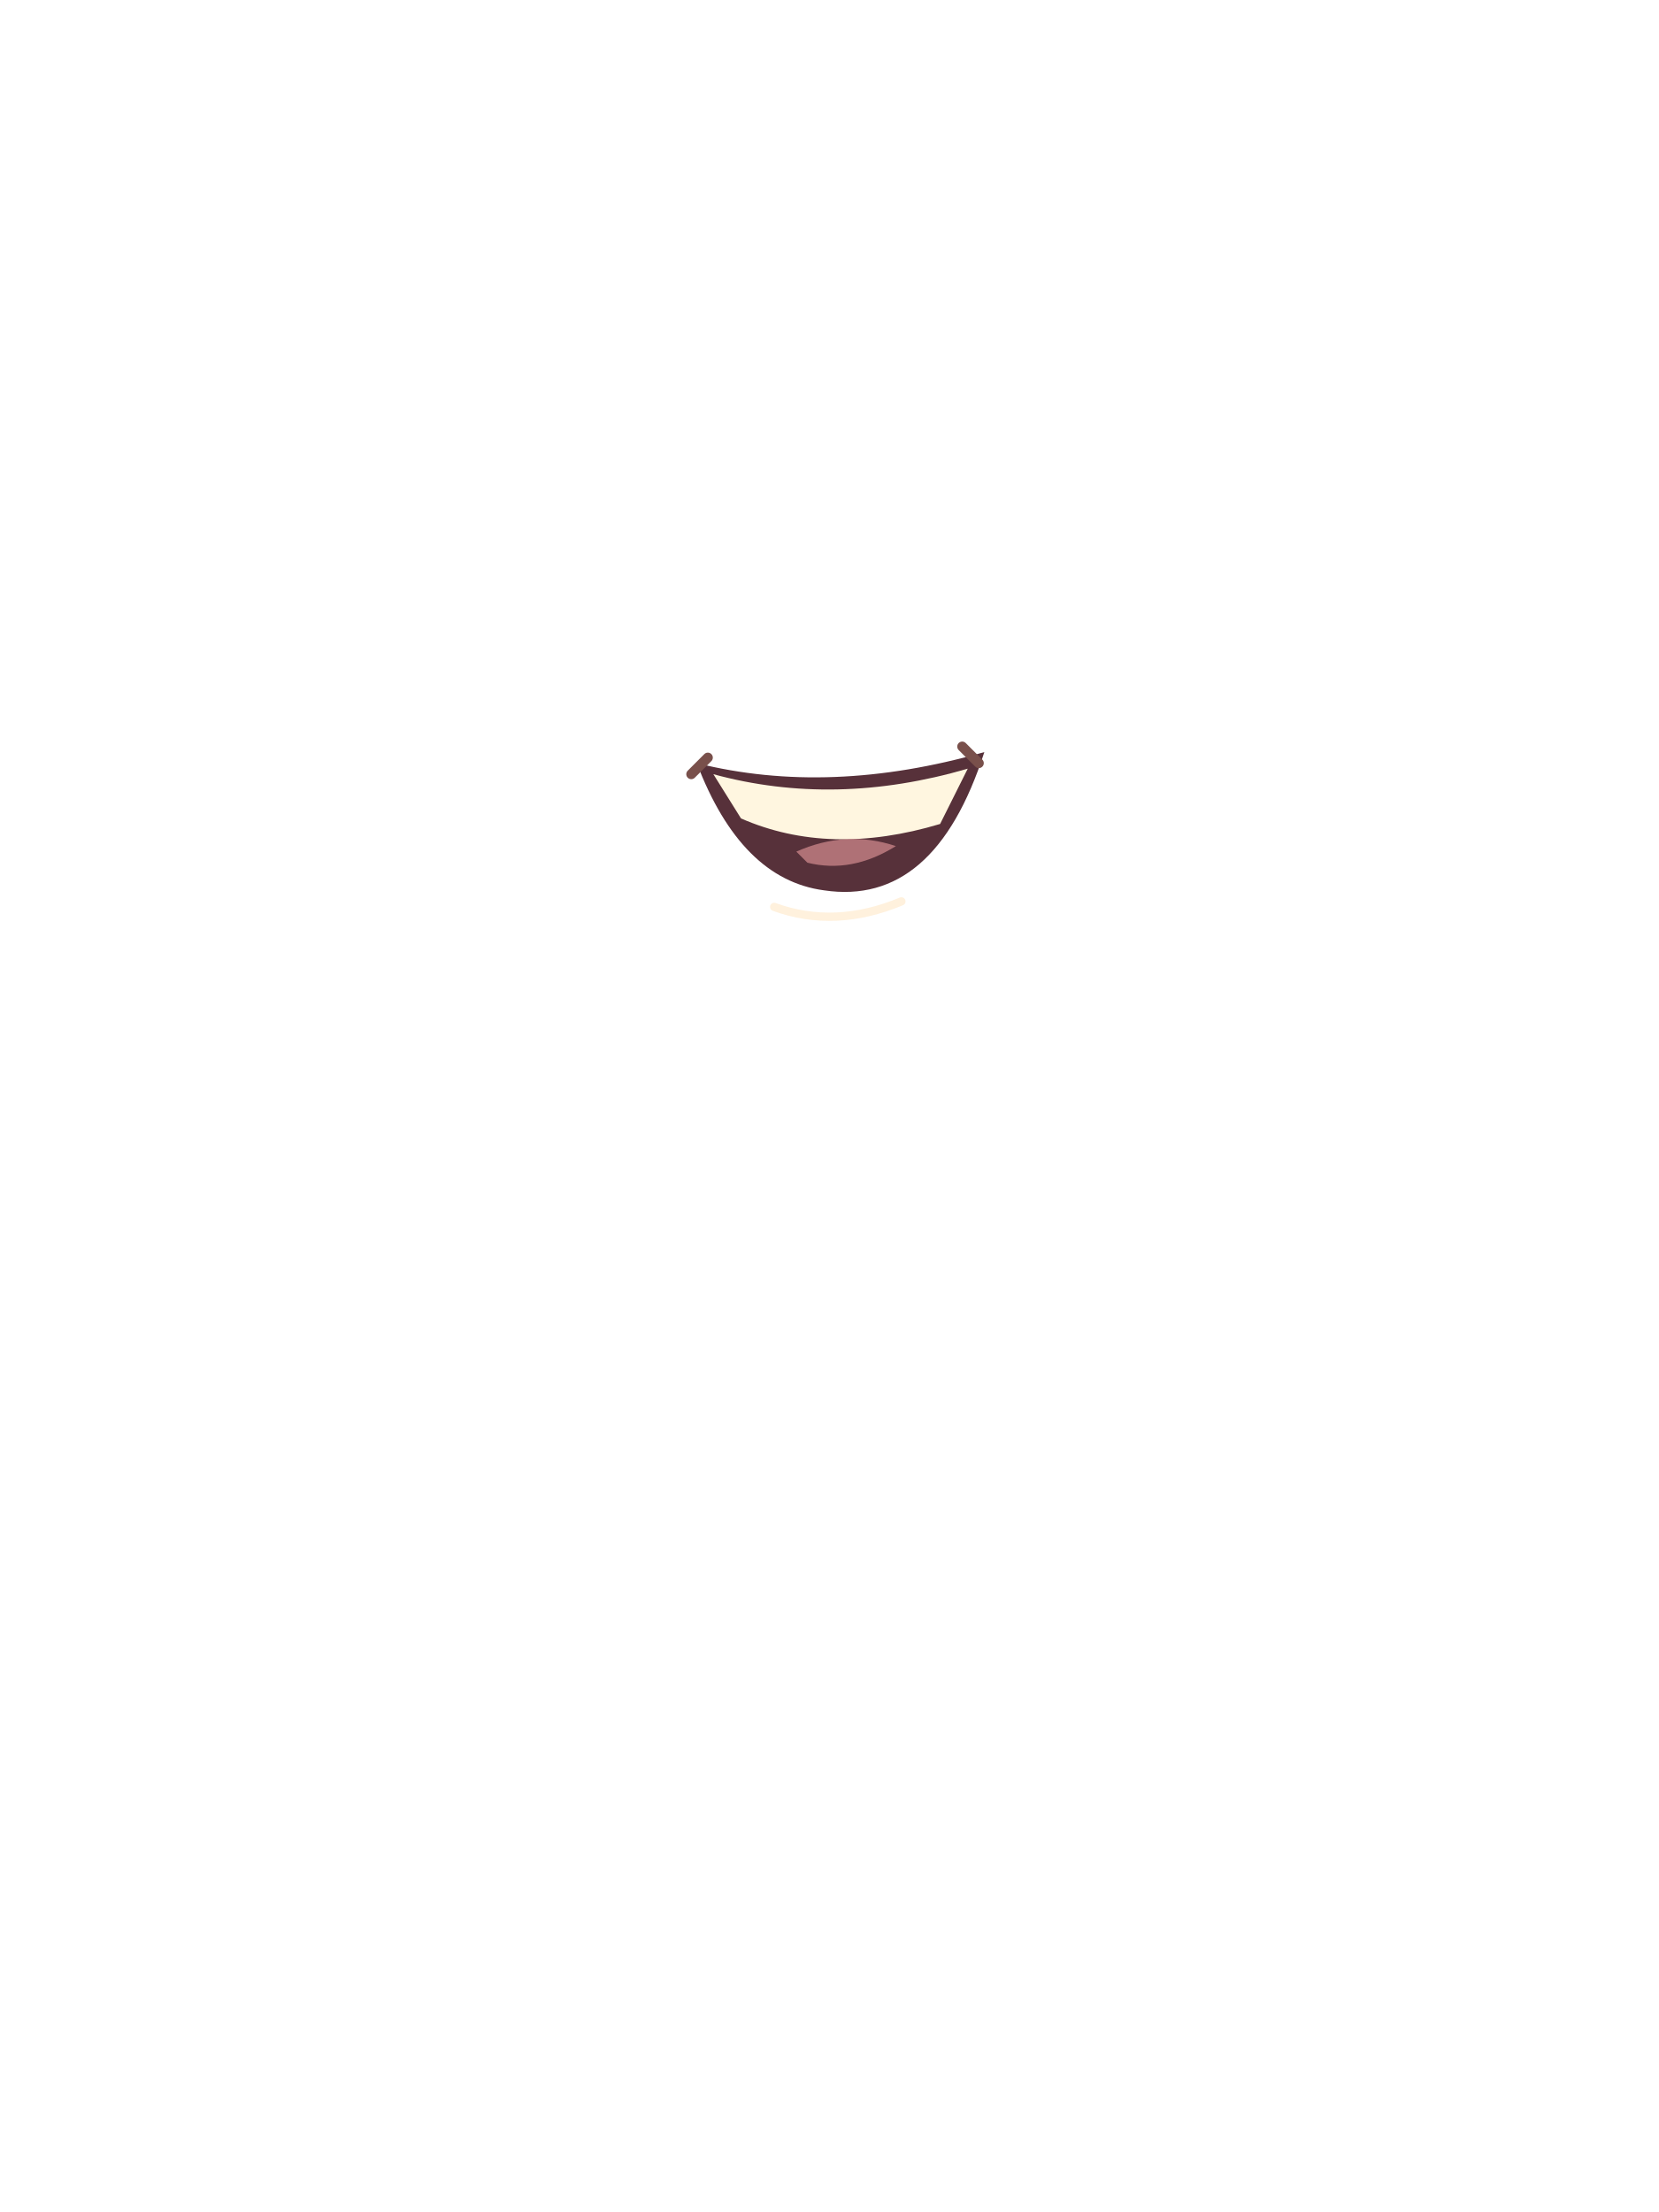
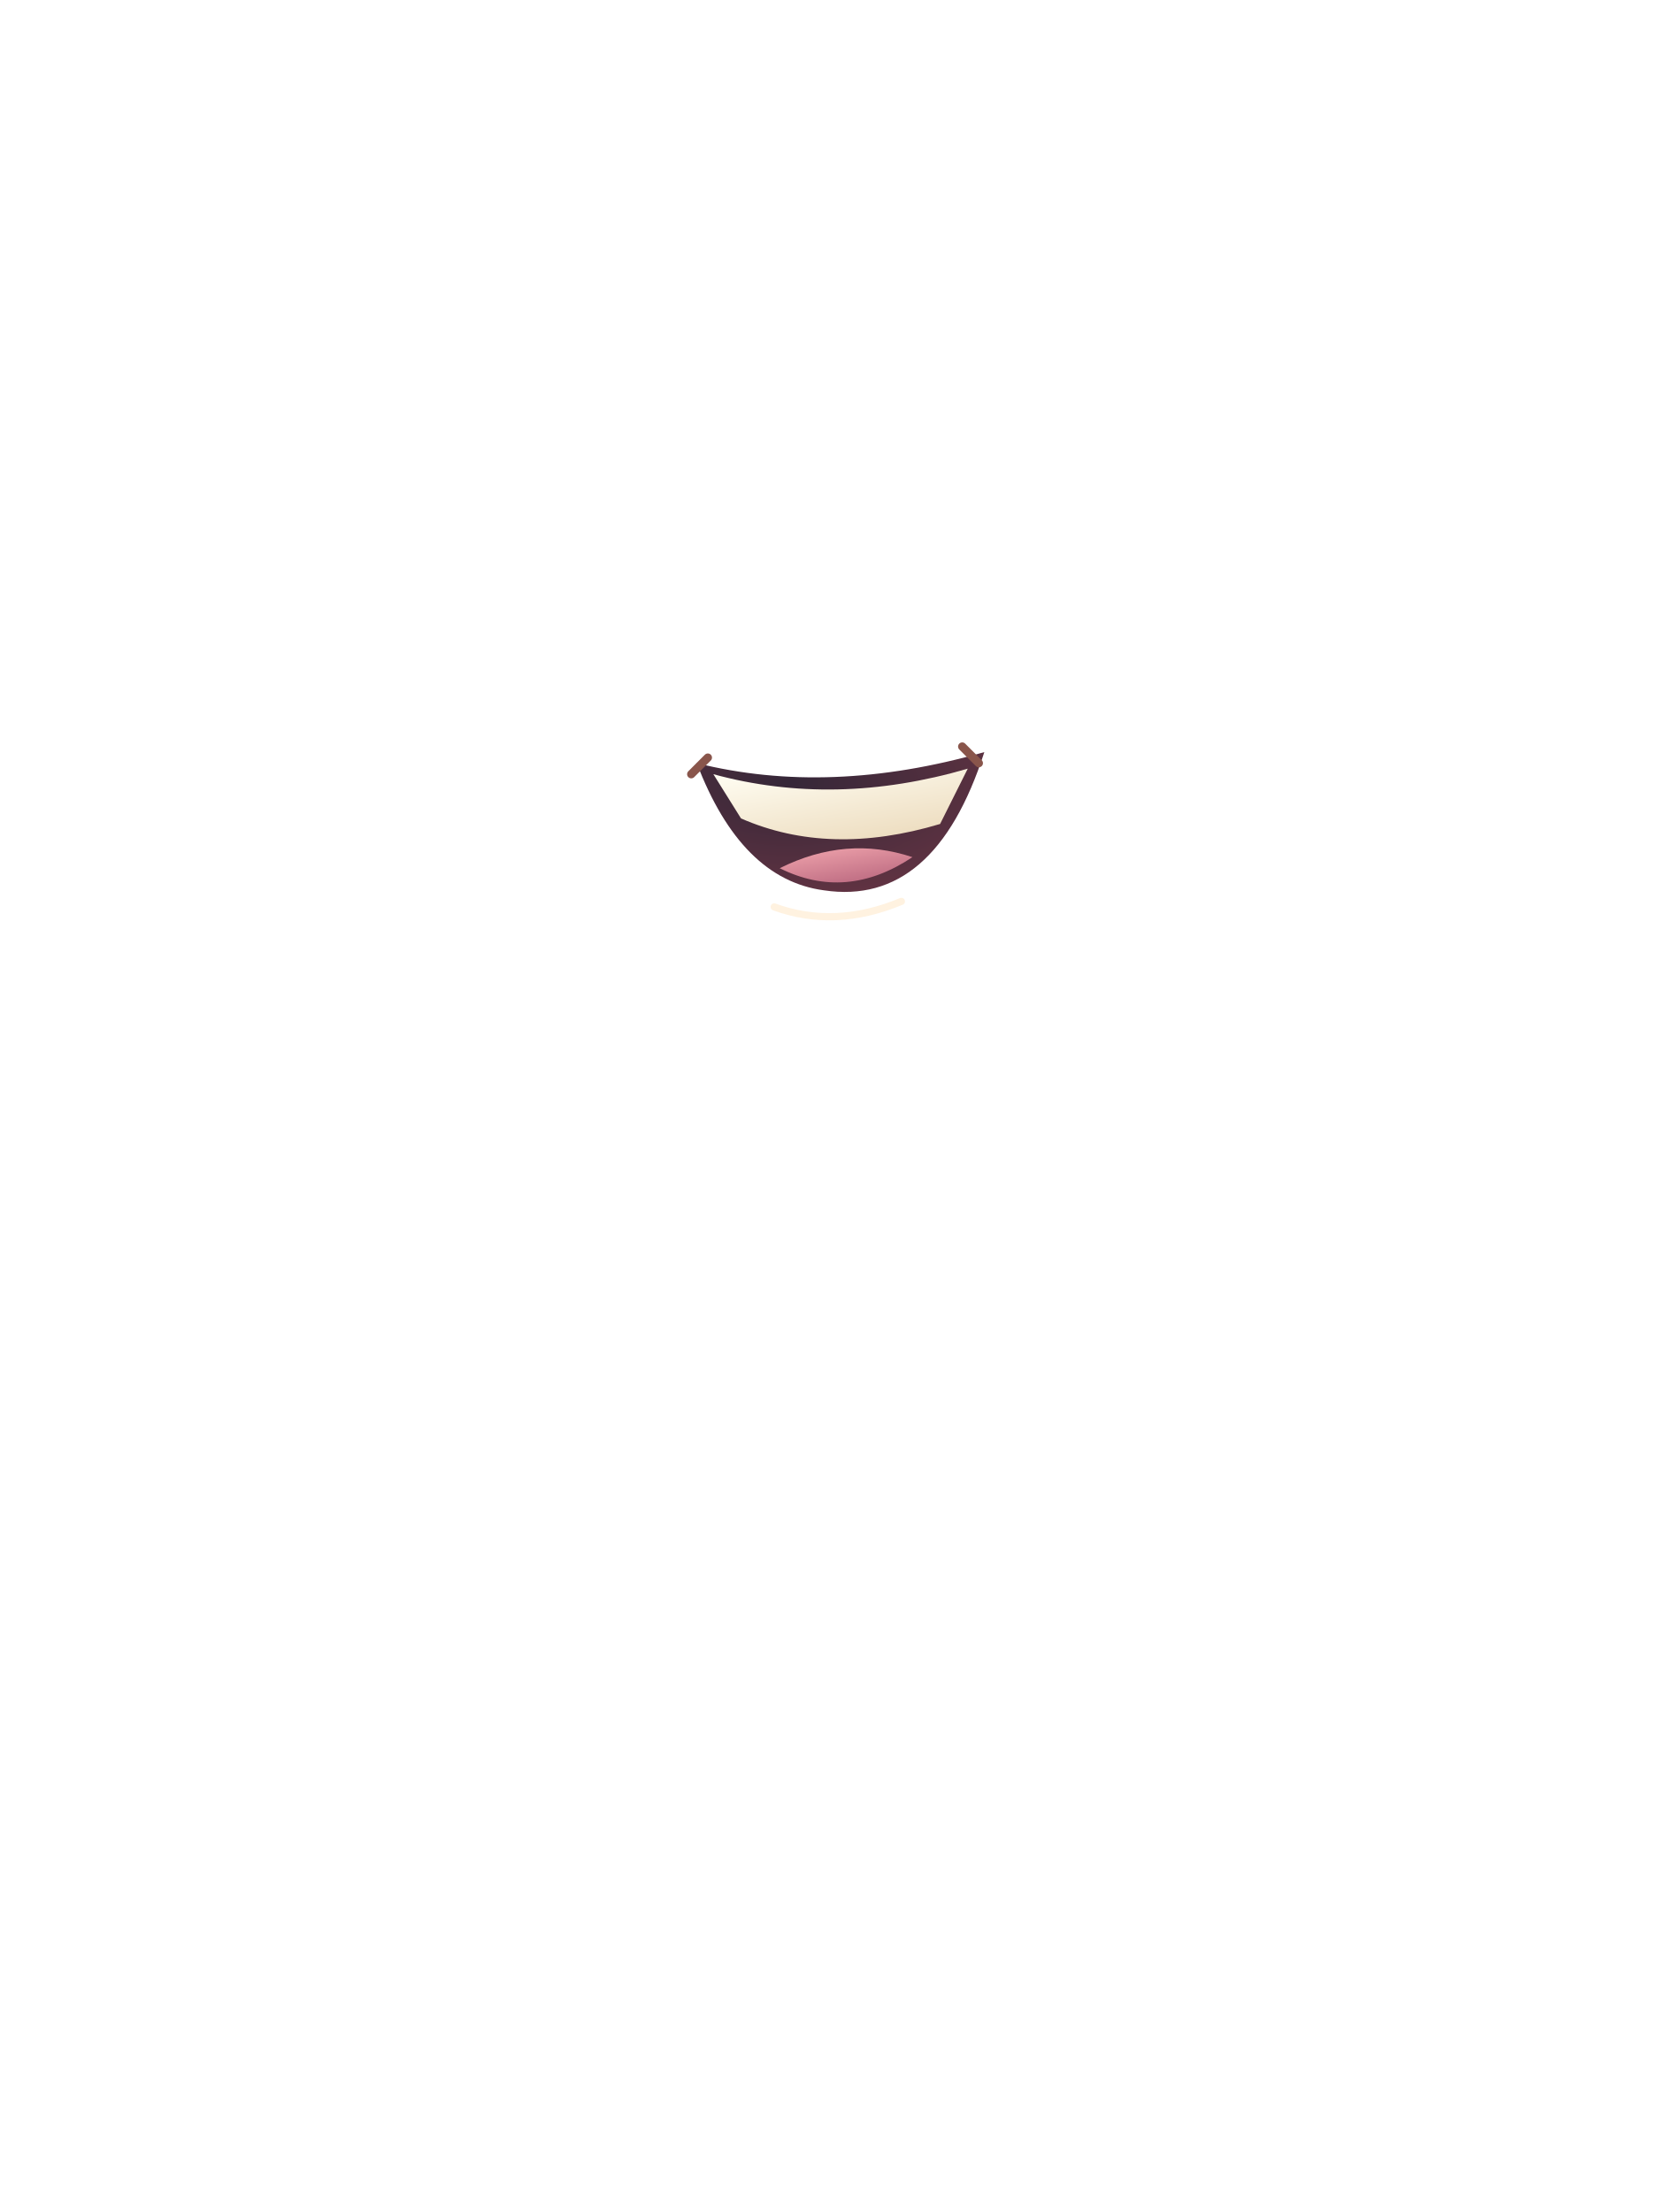
<svg xmlns="http://www.w3.org/2000/svg" viewBox="0 0 300 400">
  <defs>
-     <radialGradient id="skin" cx=".32" cy=".2" r=".85">
-       <stop stop-color="#eac086" />
-       <stop offset=".55" stop-color="#93603e" />
-       <stop offset="1" stop-color="#392b37" />
+     <radialGradient id="mouth-depth" cx=".32" cy=".22" r=".9">
+       <stop offset="0.00" stop-color="#352738" />
+       <stop offset="1.00" stop-color="#653443" />
    </radialGradient>
-     <linearGradient id="cloth" x2=".8" y2="1">
-       <stop stop-color="#3d5b75" />
-       <stop offset=".5" stop-color="#253648" />
-       <stop offset="1" stop-color="#101b2d" />
+     <linearGradient id="lip" x1=".15" y1="0" x2=".8" y2="1">
+       <stop offset="0.00" stop-color="#eeb1b5" />
+       <stop offset="0.50" stop-color="#b85c79" />
+       <stop offset="1.00" stop-color="#793a59" />
    </linearGradient>
-     <linearGradient id="metal" x2=".75" y2="1">
-       <stop stop-color="#dce6e9" />
-       <stop offset=".3" stop-color="#7e98ac" />
-       <stop offset=".48" stop-color="#e1e9eb" />
-       <stop offset=".55" stop-color="#496477" />
-       <stop offset="1" stop-color="#192c40" />
+     <linearGradient id="teeth" x1=".15" y1="0" x2=".8" y2="1">
+       <stop offset="0.00" stop-color="#fffdf2" />
+       <stop offset="1.00" stop-color="#ecdbbd" />
    </linearGradient>
-     <linearGradient id="trim" x2="1" y2="1">
-       <stop stop-color="#edfcff" />
-       <stop offset=".4" stop-color="#58e4f5" />
-       <stop offset="1" stop-color="#287c9f" />
+     <linearGradient id="tongue" x1=".15" y1="0" x2=".8" y2="1">
+       <stop offset="0.00" stop-color="#eea2ab" />
+       <stop offset="1.00" stop-color="#ba687f" />
    </linearGradient>
-     <linearGradient id="leather" x2=".8" y2="1">
-       <stop stop-color="#c59269" />
-       <stop offset=".5" stop-color="#855339" />
-       <stop offset="1" stop-color="#392722" />
-     </linearGradient>
-     <linearGradient id="hair" x2=".3" y2="1">
-       <stop stop-color="#8f5a36" />
-       <stop offset=".6" stop-color="#492b25" />
-       <stop offset="1" stop-color="#241b22" />
-     </linearGradient>
-     <radialGradient id="lens" cx=".3" cy=".15">
-       <stop stop-color="#84d9ef" />
-       <stop offset=".6" stop-color="#153e64" />
-       <stop offset="1" stop-color="#09182b" />
-     </radialGradient>
  </defs>
-   <path d="M126 138Q150 144 178 136Q169 164 149 161Q134 159 126 138Z" fill="#57313a" />
-   <path d="M129 140Q151 146 175 139L170 149Q150 155 134 148Z" fill="#fff6e0" />
-   <g data-face-finish="1">
-     <path d="M144 154Q153 150 162 153Q154 158 146 156Z" fill="#df9497" opacity=".65" />
-     <path d="M128 137l-3 3m49-5 3 3" stroke="#79504b" stroke-width="1.8" stroke-linecap="round" />
-     <path d="M140 164Q151 168 163 163" fill="none" stroke="#ffe3bb" stroke-width="1.5" opacity=".5" stroke-linecap="round" />
-   </g>
+   <path d="M126 138Q150 144 178 136Q169 164 149 161Q134 159 126 138Z" fill="url(#mouth-depth)" />
+   <path d="M129 140Q151 146 175 139L170 149Q150 155 134 148Z" fill="url(#teeth)" />
+   <path d="M141 157Q153 151 165 155Q153 163 141 157Z" fill="url(#tongue)" />
+   <path d="M128 137l-3 3m49-5 3 3" fill="none" stroke="#89554b" stroke-width="1.5" stroke-linecap="round" stroke-linejoin="round" />
+   <path d="M140 164Q151 168 163 163" fill="none" stroke="#ffe3bb" stroke-width="1.3" stroke-linecap="round" stroke-linejoin="round" opacity=".45" />
</svg>
